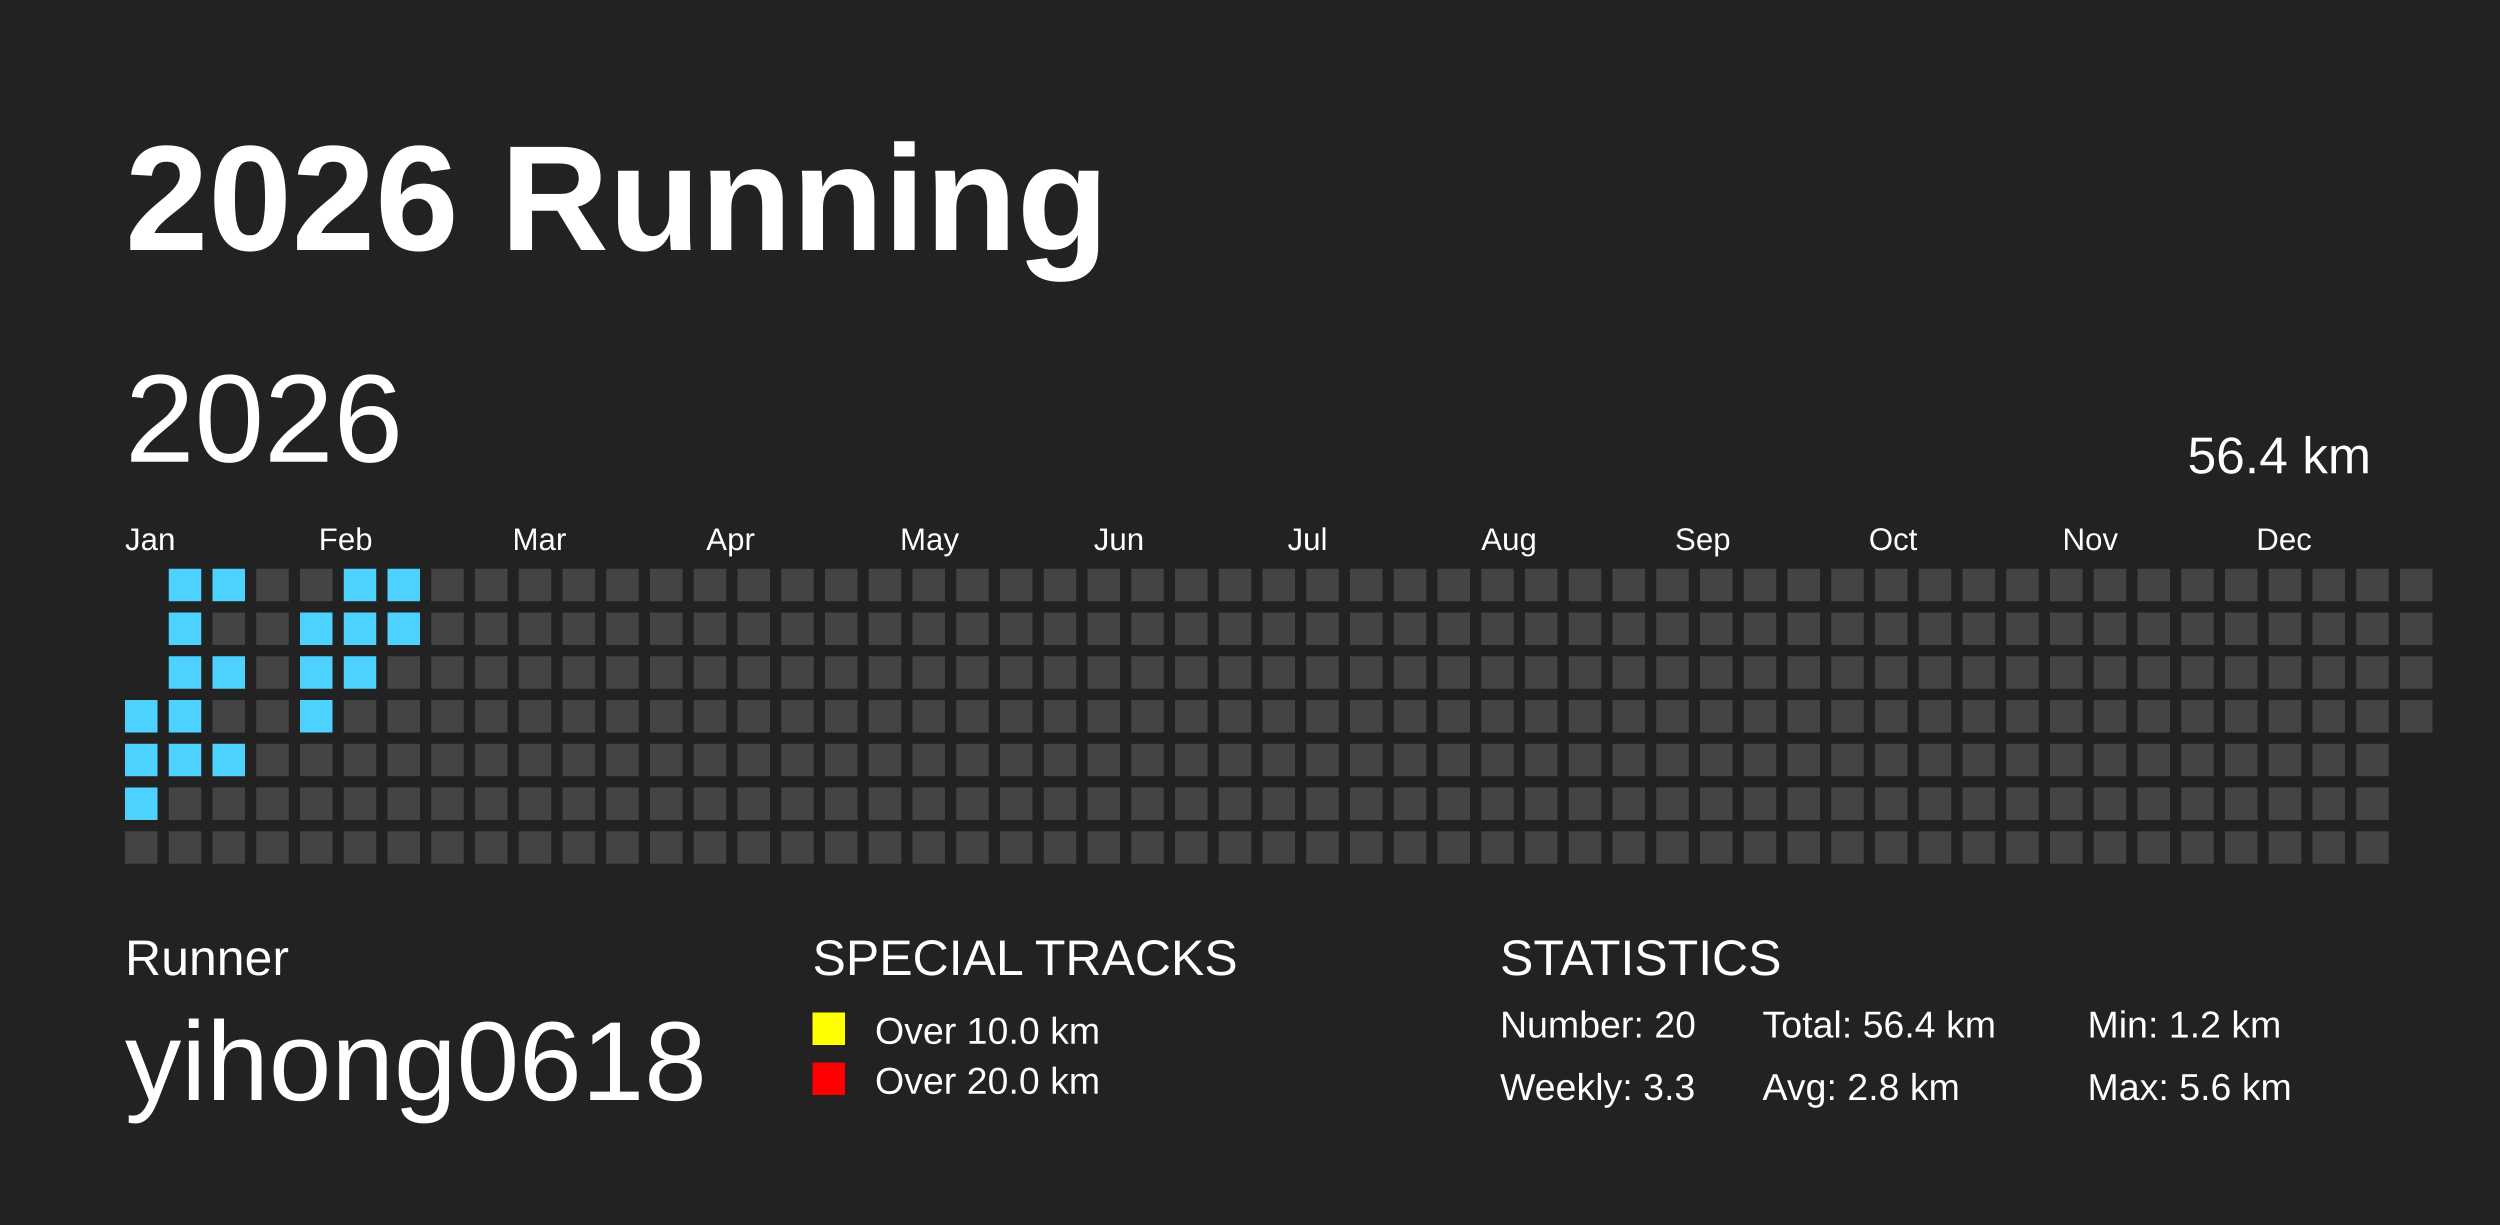
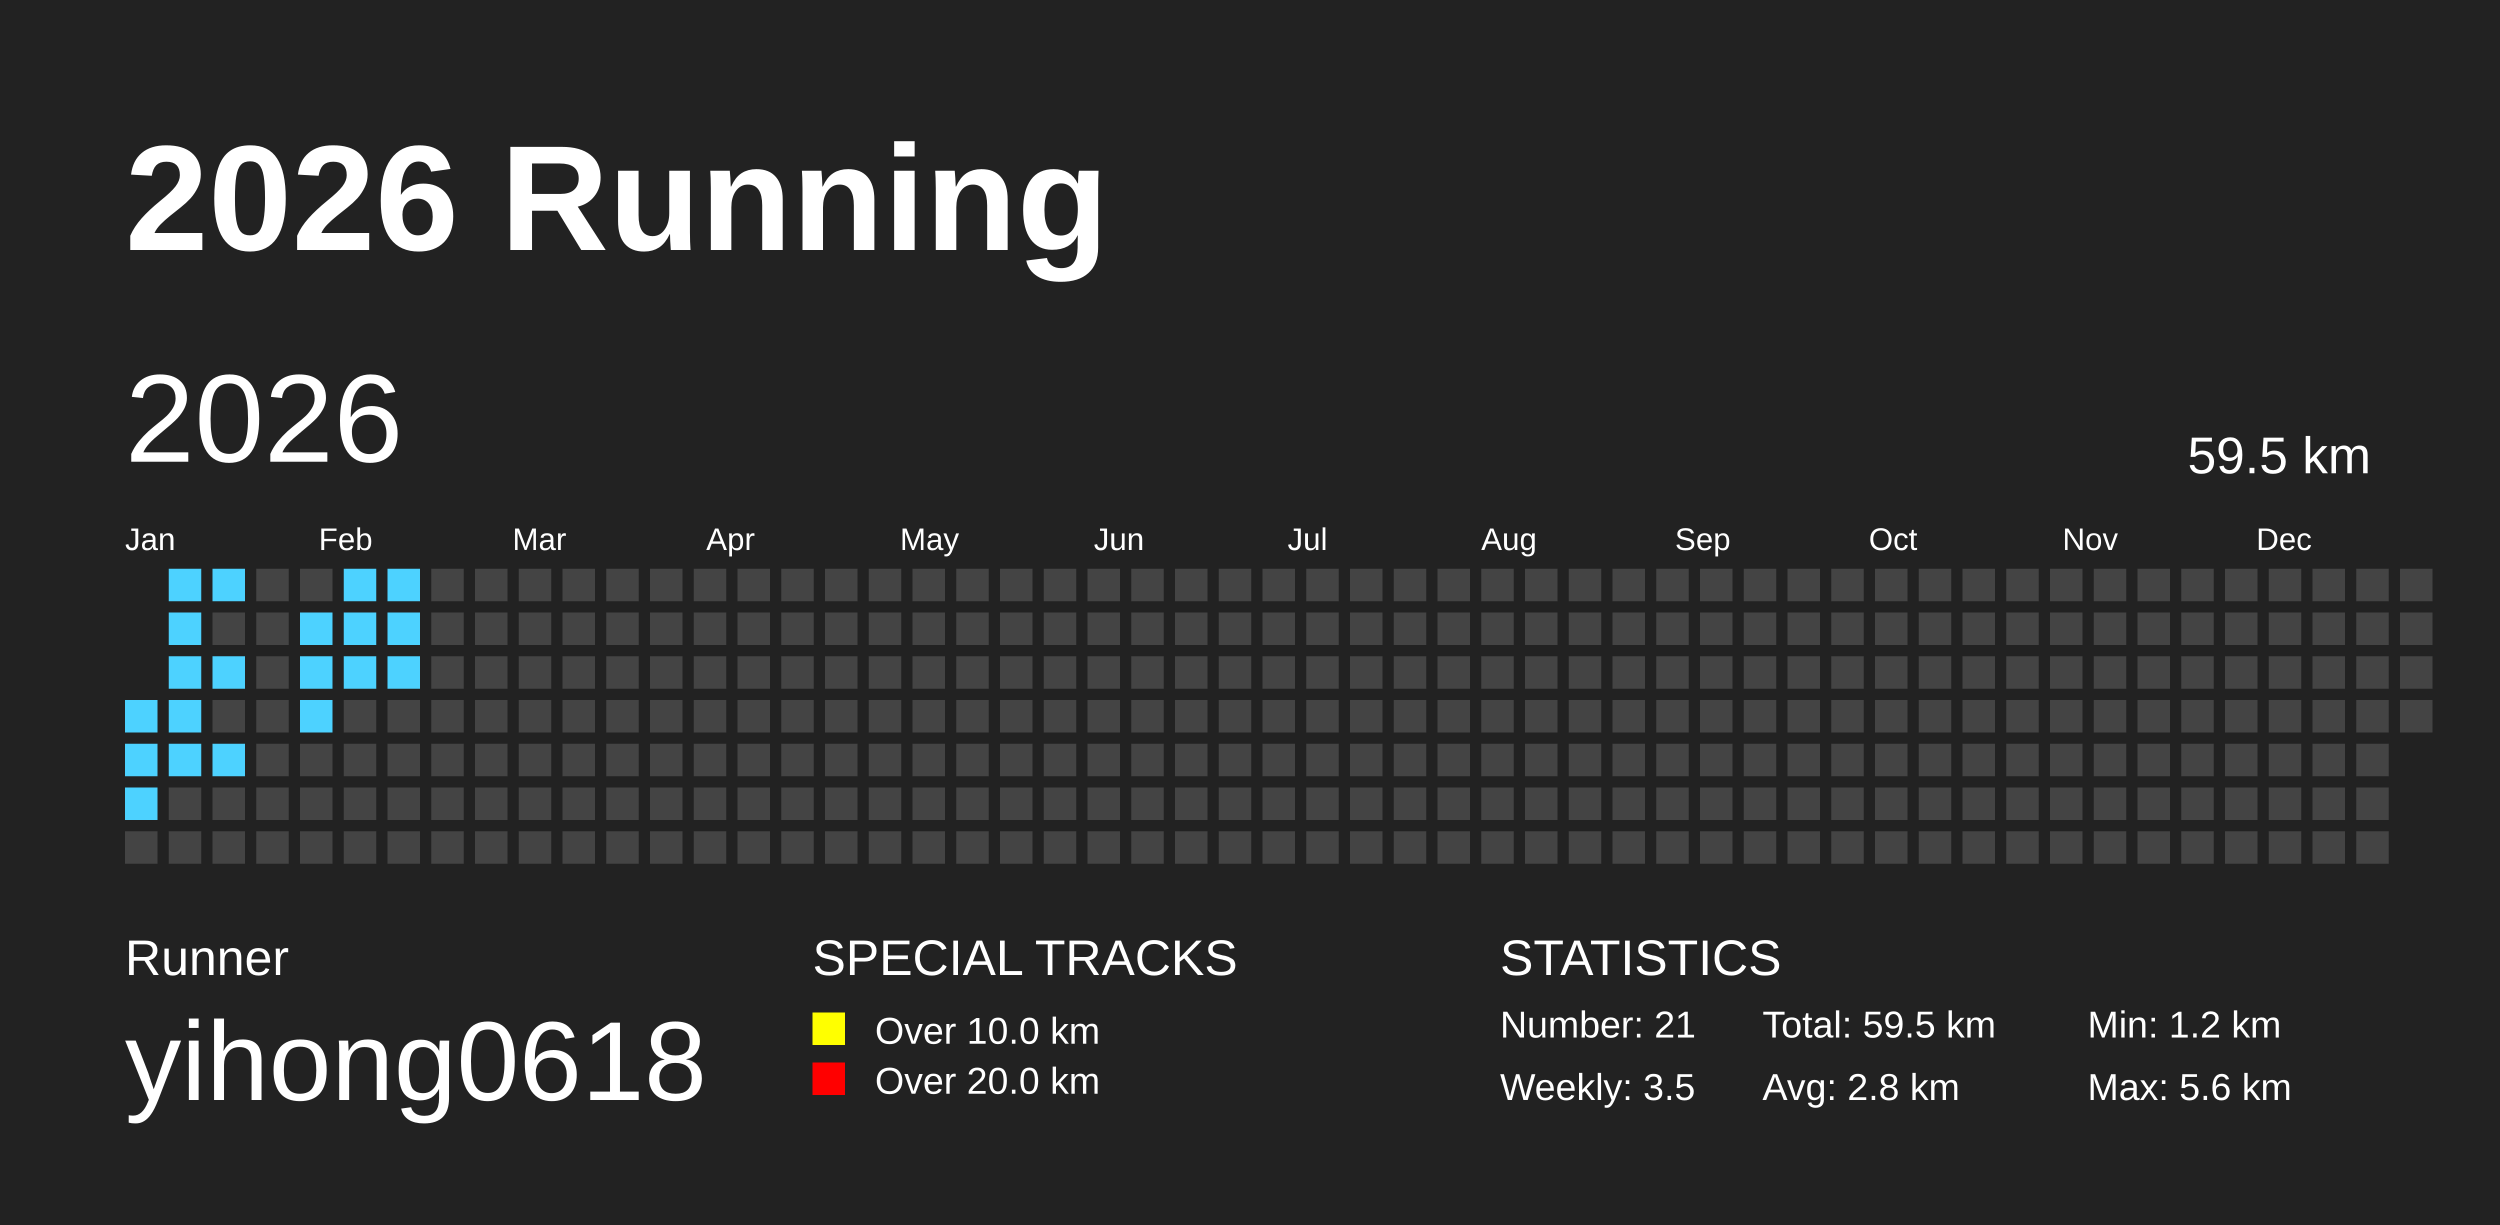
<svg xmlns="http://www.w3.org/2000/svg" baseProfile="full" height="98mm" version="1.1" viewBox="0,0,200,98" width="200mm">
  <defs />
  <rect fill="#222222" height="98" width="200" x="0" y="0" />
  <text fill="#FFFFFF" style="font-size:12px; font-family:Arial; font-weight:bold;" x="10" y="20">2026 Running</text>
  <text fill="#FFFFFF" style="font-size:4px; font-family:Arial" x="10" y="78">Runner</text>
  <text fill="#FFFFFF" style="font-size:9px; font-family:Arial" x="10" y="88">yihong0618</text>
  <text fill="#FFFFFF" style="font-size:4px; font-family:Arial" x="65" y="78">SPECIAL TRACKS</text>
  <rect fill="yellow" height="2.6" width="2.6" x="65" y="81" />
  <text fill="#FFFFFF" style="font-size:3px; font-family:Arial" x="70" y="83.5">Over 10.0 km</text>
  <rect fill="red" height="2.6" width="2.6" x="65" y="85" />
  <text fill="#FFFFFF" style="font-size:3px; font-family:Arial" x="70" y="87.5">Over 20.0 km</text>
  <text fill="#FFFFFF" style="font-size:4px; font-family:Arial" x="120" y="78">STATISTICS</text>
-   <text fill="#FFFFFF" style="font-size:3px; font-family:Arial" x="120" y="83">Number: 20</text>
-   <text fill="#FFFFFF" style="font-size:3px; font-family:Arial" x="120" y="88">Weekly: 3.3</text>
-   <text fill="#FFFFFF" style="font-size:3px; font-family:Arial" x="141" y="83">Total: 56.4 km</text>
+   <text fill="#FFFFFF" style="font-size:3px; font-family:Arial" x="120" y="83">Number: 21</text>
+   <text fill="#FFFFFF" style="font-size:3px; font-family:Arial" x="120" y="88">Weekly: 3.5</text>
+   <text fill="#FFFFFF" style="font-size:3px; font-family:Arial" x="141" y="83">Total: 59.5 km</text>
  <text fill="#FFFFFF" style="font-size:3px; font-family:Arial" x="141" y="88">Avg: 2.8 km</text>
  <text fill="#FFFFFF" style="font-size:3px; font-family:Arial" x="167" y="83">Min: 1.2 km</text>
  <text fill="#FFFFFF" style="font-size:3px; font-family:Arial" x="167" y="88">Max: 5.6 km</text>
  <text dominant-baseline="hanging" fill="#FFFFFF" style="font-size:10.0px; font-family:Arial;" x="10" y="30">2026</text>
-   <text dominant-baseline="hanging" fill="#FFFFFF" style="font-size:4.125px; font-family:Arial;" x="175" y="35">56.4 km</text>
+   <text dominant-baseline="hanging" fill="#FFFFFF" style="font-size:4.125px; font-family:Arial;" x="175" y="35">59.5 km</text>
  <text fill="#FFFFFF" style="font-size:2.5px; font-family:Arial" x="10.0" y="44">Jan</text>
  <text fill="#FFFFFF" style="font-size:2.5px; font-family:Arial" x="25.5" y="44">Feb</text>
  <text fill="#FFFFFF" style="font-size:2.5px; font-family:Arial" x="41.0" y="44">Mar</text>
  <text fill="#FFFFFF" style="font-size:2.5px; font-family:Arial" x="56.5" y="44">Apr</text>
  <text fill="#FFFFFF" style="font-size:2.5px; font-family:Arial" x="72.0" y="44">May</text>
  <text fill="#FFFFFF" style="font-size:2.5px; font-family:Arial" x="87.5" y="44">Jun</text>
  <text fill="#FFFFFF" style="font-size:2.5px; font-family:Arial" x="103.0" y="44">Jul</text>
  <text fill="#FFFFFF" style="font-size:2.5px; font-family:Arial" x="118.5" y="44">Aug</text>
  <text fill="#FFFFFF" style="font-size:2.5px; font-family:Arial" x="134.0" y="44">Sep</text>
  <text fill="#FFFFFF" style="font-size:2.5px; font-family:Arial" x="149.5" y="44">Oct</text>
  <text fill="#FFFFFF" style="font-size:2.5px; font-family:Arial" x="165.0" y="44">Nov</text>
  <text fill="#FFFFFF" style="font-size:2.5px; font-family:Arial" x="180.5" y="44">Dec</text>
  <rect fill="#4DD2FF" height="2.6" width="2.6" x="10.0" y="56.0" />
  <rect fill="#4DD2FF" height="2.6" width="2.6" x="10.0" y="59.5" />
  <rect fill="#4DD2FF" height="2.6" width="2.6" x="10.0" y="63.0" />
  <rect fill="#444444" height="2.6" width="2.6" x="10.0" y="66.5" />
  <rect fill="#4DD2FF" height="2.6" width="2.6" x="13.5" y="45.5" />
  <rect fill="#4DD2FF" height="2.6" width="2.6" x="13.5" y="49.0" />
  <rect fill="#4DD2FF" height="2.6" width="2.6" x="13.5" y="52.5" />
  <rect fill="#4DD2FF" height="2.6" width="2.6" x="13.5" y="56.0" />
  <rect fill="#4DD2FF" height="2.6" width="2.6" x="13.5" y="59.5" />
  <rect fill="#444444" height="2.6" width="2.6" x="13.5" y="63.0" />
  <rect fill="#444444" height="2.6" width="2.6" x="13.5" y="66.5" />
  <rect fill="#4DD2FF" height="2.6" width="2.6" x="17.0" y="45.5" />
  <rect fill="#444444" height="2.6" width="2.6" x="17.0" y="49.0" />
  <rect fill="#4DD2FF" height="2.6" width="2.6" x="17.0" y="52.5" />
  <rect fill="#444444" height="2.6" width="2.6" x="17.0" y="56.0" />
  <rect fill="#4DD2FF" height="2.6" width="2.6" x="17.0" y="59.5" />
  <rect fill="#444444" height="2.6" width="2.6" x="17.0" y="63.0" />
  <rect fill="#444444" height="2.6" width="2.6" x="17.0" y="66.5" />
  <rect fill="#444444" height="2.6" width="2.6" x="20.5" y="45.5" />
  <rect fill="#444444" height="2.6" width="2.6" x="20.5" y="49.0" />
  <rect fill="#444444" height="2.6" width="2.6" x="20.5" y="52.5" />
  <rect fill="#444444" height="2.6" width="2.6" x="20.5" y="56.0" />
  <rect fill="#444444" height="2.6" width="2.6" x="20.5" y="59.5" />
  <rect fill="#444444" height="2.6" width="2.6" x="20.5" y="63.0" />
  <rect fill="#444444" height="2.6" width="2.6" x="20.5" y="66.5" />
  <rect fill="#444444" height="2.6" width="2.6" x="24.0" y="45.5" />
  <rect fill="#4DD2FF" height="2.6" width="2.6" x="24.0" y="49.0" />
  <rect fill="#4DD2FF" height="2.6" width="2.6" x="24.0" y="52.5" />
  <rect fill="#4DD2FF" height="2.6" width="2.6" x="24.0" y="56.0" />
  <rect fill="#444444" height="2.6" width="2.6" x="24.0" y="59.5" />
  <rect fill="#444444" height="2.6" width="2.6" x="24.0" y="63.0" />
  <rect fill="#444444" height="2.6" width="2.6" x="24.0" y="66.5" />
  <rect fill="#4DD2FF" height="2.6" width="2.6" x="27.5" y="45.5" />
  <rect fill="#4DD2FF" height="2.6" width="2.6" x="27.5" y="49.0" />
  <rect fill="#4DD2FF" height="2.6" width="2.6" x="27.5" y="52.5" />
  <rect fill="#444444" height="2.6" width="2.6" x="27.5" y="56.0" />
  <rect fill="#444444" height="2.6" width="2.6" x="27.5" y="59.5" />
  <rect fill="#444444" height="2.6" width="2.6" x="27.5" y="63.0" />
  <rect fill="#444444" height="2.6" width="2.6" x="27.5" y="66.5" />
  <rect fill="#4DD2FF" height="2.6" width="2.6" x="31.0" y="45.5" />
  <rect fill="#4DD2FF" height="2.6" width="2.6" x="31.0" y="49.0" />
-   <rect fill="#444444" height="2.6" width="2.6" x="31.0" y="52.5" />
+   <rect fill="#4DD2FF" height="2.6" width="2.6" x="31.0" y="52.5" />
  <rect fill="#444444" height="2.6" width="2.6" x="31.0" y="56.0" />
  <rect fill="#444444" height="2.6" width="2.6" x="31.0" y="59.5" />
  <rect fill="#444444" height="2.6" width="2.6" x="31.0" y="63.0" />
  <rect fill="#444444" height="2.6" width="2.6" x="31.0" y="66.5" />
  <rect fill="#444444" height="2.6" width="2.6" x="34.5" y="45.5" />
  <rect fill="#444444" height="2.6" width="2.6" x="34.5" y="49.0" />
  <rect fill="#444444" height="2.6" width="2.6" x="34.5" y="52.5" />
  <rect fill="#444444" height="2.6" width="2.6" x="34.5" y="56.0" />
  <rect fill="#444444" height="2.6" width="2.6" x="34.5" y="59.5" />
  <rect fill="#444444" height="2.6" width="2.6" x="34.5" y="63.0" />
  <rect fill="#444444" height="2.6" width="2.6" x="34.5" y="66.5" />
  <rect fill="#444444" height="2.6" width="2.6" x="38.0" y="45.5" />
  <rect fill="#444444" height="2.6" width="2.6" x="38.0" y="49.0" />
  <rect fill="#444444" height="2.6" width="2.6" x="38.0" y="52.5" />
  <rect fill="#444444" height="2.6" width="2.6" x="38.0" y="56.0" />
  <rect fill="#444444" height="2.6" width="2.6" x="38.0" y="59.5" />
  <rect fill="#444444" height="2.6" width="2.6" x="38.0" y="63.0" />
  <rect fill="#444444" height="2.6" width="2.6" x="38.0" y="66.5" />
  <rect fill="#444444" height="2.6" width="2.6" x="41.5" y="45.5" />
  <rect fill="#444444" height="2.6" width="2.6" x="41.5" y="49.0" />
  <rect fill="#444444" height="2.6" width="2.6" x="41.5" y="52.5" />
  <rect fill="#444444" height="2.6" width="2.6" x="41.5" y="56.0" />
  <rect fill="#444444" height="2.6" width="2.6" x="41.5" y="59.5" />
  <rect fill="#444444" height="2.6" width="2.6" x="41.5" y="63.0" />
  <rect fill="#444444" height="2.6" width="2.6" x="41.5" y="66.5" />
  <rect fill="#444444" height="2.6" width="2.6" x="45.0" y="45.5" />
  <rect fill="#444444" height="2.6" width="2.6" x="45.0" y="49.0" />
  <rect fill="#444444" height="2.6" width="2.6" x="45.0" y="52.5" />
  <rect fill="#444444" height="2.6" width="2.6" x="45.0" y="56.0" />
  <rect fill="#444444" height="2.6" width="2.6" x="45.0" y="59.5" />
  <rect fill="#444444" height="2.6" width="2.6" x="45.0" y="63.0" />
  <rect fill="#444444" height="2.6" width="2.6" x="45.0" y="66.5" />
  <rect fill="#444444" height="2.6" width="2.6" x="48.5" y="45.5" />
  <rect fill="#444444" height="2.6" width="2.6" x="48.5" y="49.0" />
  <rect fill="#444444" height="2.6" width="2.6" x="48.5" y="52.5" />
  <rect fill="#444444" height="2.6" width="2.6" x="48.5" y="56.0" />
  <rect fill="#444444" height="2.6" width="2.6" x="48.5" y="59.5" />
  <rect fill="#444444" height="2.6" width="2.6" x="48.5" y="63.0" />
  <rect fill="#444444" height="2.6" width="2.6" x="48.5" y="66.5" />
  <rect fill="#444444" height="2.6" width="2.6" x="52.0" y="45.5" />
  <rect fill="#444444" height="2.6" width="2.6" x="52.0" y="49.0" />
  <rect fill="#444444" height="2.6" width="2.6" x="52.0" y="52.5" />
  <rect fill="#444444" height="2.6" width="2.6" x="52.0" y="56.0" />
  <rect fill="#444444" height="2.6" width="2.6" x="52.0" y="59.5" />
  <rect fill="#444444" height="2.6" width="2.6" x="52.0" y="63.0" />
  <rect fill="#444444" height="2.6" width="2.6" x="52.0" y="66.5" />
  <rect fill="#444444" height="2.6" width="2.6" x="55.5" y="45.5" />
  <rect fill="#444444" height="2.6" width="2.6" x="55.5" y="49.0" />
  <rect fill="#444444" height="2.6" width="2.6" x="55.5" y="52.5" />
  <rect fill="#444444" height="2.6" width="2.6" x="55.5" y="56.0" />
  <rect fill="#444444" height="2.6" width="2.6" x="55.5" y="59.5" />
  <rect fill="#444444" height="2.6" width="2.6" x="55.5" y="63.0" />
  <rect fill="#444444" height="2.6" width="2.6" x="55.5" y="66.5" />
  <rect fill="#444444" height="2.6" width="2.6" x="59.0" y="45.5" />
  <rect fill="#444444" height="2.6" width="2.6" x="59.0" y="49.0" />
  <rect fill="#444444" height="2.6" width="2.6" x="59.0" y="52.5" />
  <rect fill="#444444" height="2.6" width="2.6" x="59.0" y="56.0" />
  <rect fill="#444444" height="2.6" width="2.6" x="59.0" y="59.5" />
  <rect fill="#444444" height="2.6" width="2.6" x="59.0" y="63.0" />
  <rect fill="#444444" height="2.6" width="2.6" x="59.0" y="66.5" />
  <rect fill="#444444" height="2.6" width="2.6" x="62.5" y="45.5" />
  <rect fill="#444444" height="2.6" width="2.6" x="62.5" y="49.0" />
  <rect fill="#444444" height="2.6" width="2.6" x="62.5" y="52.5" />
  <rect fill="#444444" height="2.6" width="2.6" x="62.5" y="56.0" />
  <rect fill="#444444" height="2.6" width="2.6" x="62.5" y="59.5" />
  <rect fill="#444444" height="2.6" width="2.6" x="62.5" y="63.0" />
  <rect fill="#444444" height="2.6" width="2.6" x="62.5" y="66.5" />
  <rect fill="#444444" height="2.6" width="2.6" x="66.0" y="45.5" />
  <rect fill="#444444" height="2.6" width="2.6" x="66.0" y="49.0" />
  <rect fill="#444444" height="2.6" width="2.6" x="66.0" y="52.5" />
  <rect fill="#444444" height="2.6" width="2.6" x="66.0" y="56.0" />
  <rect fill="#444444" height="2.6" width="2.6" x="66.0" y="59.5" />
  <rect fill="#444444" height="2.6" width="2.6" x="66.0" y="63.0" />
  <rect fill="#444444" height="2.6" width="2.6" x="66.0" y="66.5" />
  <rect fill="#444444" height="2.6" width="2.6" x="69.5" y="45.5" />
  <rect fill="#444444" height="2.6" width="2.6" x="69.5" y="49.0" />
  <rect fill="#444444" height="2.6" width="2.6" x="69.5" y="52.5" />
  <rect fill="#444444" height="2.6" width="2.6" x="69.5" y="56.0" />
  <rect fill="#444444" height="2.6" width="2.6" x="69.5" y="59.5" />
  <rect fill="#444444" height="2.6" width="2.6" x="69.5" y="63.0" />
  <rect fill="#444444" height="2.6" width="2.6" x="69.5" y="66.5" />
  <rect fill="#444444" height="2.6" width="2.6" x="73.0" y="45.5" />
  <rect fill="#444444" height="2.6" width="2.6" x="73.0" y="49.0" />
  <rect fill="#444444" height="2.6" width="2.6" x="73.0" y="52.5" />
  <rect fill="#444444" height="2.6" width="2.6" x="73.0" y="56.0" />
  <rect fill="#444444" height="2.6" width="2.6" x="73.0" y="59.5" />
  <rect fill="#444444" height="2.6" width="2.6" x="73.0" y="63.0" />
  <rect fill="#444444" height="2.6" width="2.6" x="73.0" y="66.5" />
  <rect fill="#444444" height="2.6" width="2.6" x="76.5" y="45.5" />
  <rect fill="#444444" height="2.6" width="2.6" x="76.5" y="49.0" />
  <rect fill="#444444" height="2.6" width="2.6" x="76.5" y="52.5" />
  <rect fill="#444444" height="2.6" width="2.6" x="76.5" y="56.0" />
  <rect fill="#444444" height="2.6" width="2.6" x="76.5" y="59.5" />
  <rect fill="#444444" height="2.6" width="2.6" x="76.5" y="63.0" />
  <rect fill="#444444" height="2.6" width="2.6" x="76.5" y="66.5" />
  <rect fill="#444444" height="2.6" width="2.6" x="80.0" y="45.5" />
  <rect fill="#444444" height="2.6" width="2.6" x="80.0" y="49.0" />
  <rect fill="#444444" height="2.6" width="2.6" x="80.0" y="52.5" />
  <rect fill="#444444" height="2.6" width="2.6" x="80.0" y="56.0" />
  <rect fill="#444444" height="2.6" width="2.6" x="80.0" y="59.5" />
  <rect fill="#444444" height="2.6" width="2.6" x="80.0" y="63.0" />
  <rect fill="#444444" height="2.6" width="2.6" x="80.0" y="66.5" />
  <rect fill="#444444" height="2.6" width="2.6" x="83.5" y="45.5" />
  <rect fill="#444444" height="2.6" width="2.6" x="83.5" y="49.0" />
  <rect fill="#444444" height="2.6" width="2.6" x="83.5" y="52.5" />
  <rect fill="#444444" height="2.6" width="2.6" x="83.5" y="56.0" />
  <rect fill="#444444" height="2.6" width="2.6" x="83.5" y="59.5" />
  <rect fill="#444444" height="2.6" width="2.6" x="83.5" y="63.0" />
  <rect fill="#444444" height="2.6" width="2.6" x="83.5" y="66.5" />
  <rect fill="#444444" height="2.6" width="2.6" x="87.0" y="45.5" />
  <rect fill="#444444" height="2.6" width="2.6" x="87.0" y="49.0" />
  <rect fill="#444444" height="2.6" width="2.6" x="87.0" y="52.5" />
  <rect fill="#444444" height="2.6" width="2.6" x="87.0" y="56.0" />
  <rect fill="#444444" height="2.6" width="2.6" x="87.0" y="59.5" />
  <rect fill="#444444" height="2.6" width="2.6" x="87.0" y="63.0" />
  <rect fill="#444444" height="2.6" width="2.6" x="87.0" y="66.5" />
  <rect fill="#444444" height="2.6" width="2.6" x="90.5" y="45.5" />
  <rect fill="#444444" height="2.6" width="2.6" x="90.5" y="49.0" />
  <rect fill="#444444" height="2.6" width="2.6" x="90.5" y="52.5" />
  <rect fill="#444444" height="2.6" width="2.6" x="90.5" y="56.0" />
  <rect fill="#444444" height="2.6" width="2.6" x="90.5" y="59.5" />
  <rect fill="#444444" height="2.6" width="2.6" x="90.5" y="63.0" />
  <rect fill="#444444" height="2.6" width="2.6" x="90.5" y="66.5" />
  <rect fill="#444444" height="2.6" width="2.6" x="94.0" y="45.5" />
  <rect fill="#444444" height="2.6" width="2.6" x="94.0" y="49.0" />
  <rect fill="#444444" height="2.6" width="2.6" x="94.0" y="52.5" />
  <rect fill="#444444" height="2.6" width="2.6" x="94.0" y="56.0" />
  <rect fill="#444444" height="2.6" width="2.6" x="94.0" y="59.5" />
  <rect fill="#444444" height="2.6" width="2.6" x="94.0" y="63.0" />
  <rect fill="#444444" height="2.6" width="2.6" x="94.0" y="66.5" />
  <rect fill="#444444" height="2.6" width="2.6" x="97.5" y="45.5" />
  <rect fill="#444444" height="2.6" width="2.6" x="97.5" y="49.0" />
  <rect fill="#444444" height="2.6" width="2.6" x="97.5" y="52.5" />
  <rect fill="#444444" height="2.6" width="2.6" x="97.5" y="56.0" />
  <rect fill="#444444" height="2.6" width="2.6" x="97.5" y="59.5" />
  <rect fill="#444444" height="2.6" width="2.6" x="97.5" y="63.0" />
  <rect fill="#444444" height="2.6" width="2.6" x="97.5" y="66.5" />
  <rect fill="#444444" height="2.6" width="2.6" x="101.0" y="45.5" />
  <rect fill="#444444" height="2.6" width="2.6" x="101.0" y="49.0" />
  <rect fill="#444444" height="2.6" width="2.6" x="101.0" y="52.5" />
  <rect fill="#444444" height="2.6" width="2.6" x="101.0" y="56.0" />
  <rect fill="#444444" height="2.6" width="2.6" x="101.0" y="59.5" />
  <rect fill="#444444" height="2.6" width="2.6" x="101.0" y="63.0" />
  <rect fill="#444444" height="2.6" width="2.6" x="101.0" y="66.5" />
  <rect fill="#444444" height="2.6" width="2.6" x="104.5" y="45.5" />
  <rect fill="#444444" height="2.6" width="2.6" x="104.5" y="49.0" />
  <rect fill="#444444" height="2.6" width="2.6" x="104.5" y="52.5" />
  <rect fill="#444444" height="2.6" width="2.6" x="104.5" y="56.0" />
  <rect fill="#444444" height="2.6" width="2.6" x="104.5" y="59.5" />
  <rect fill="#444444" height="2.6" width="2.6" x="104.5" y="63.0" />
  <rect fill="#444444" height="2.6" width="2.6" x="104.5" y="66.5" />
  <rect fill="#444444" height="2.6" width="2.6" x="108.0" y="45.5" />
  <rect fill="#444444" height="2.6" width="2.6" x="108.0" y="49.0" />
  <rect fill="#444444" height="2.6" width="2.6" x="108.0" y="52.5" />
  <rect fill="#444444" height="2.6" width="2.6" x="108.0" y="56.0" />
  <rect fill="#444444" height="2.6" width="2.6" x="108.0" y="59.5" />
  <rect fill="#444444" height="2.6" width="2.6" x="108.0" y="63.0" />
  <rect fill="#444444" height="2.6" width="2.6" x="108.0" y="66.5" />
  <rect fill="#444444" height="2.6" width="2.6" x="111.5" y="45.5" />
  <rect fill="#444444" height="2.6" width="2.6" x="111.5" y="49.0" />
  <rect fill="#444444" height="2.6" width="2.6" x="111.5" y="52.5" />
  <rect fill="#444444" height="2.6" width="2.6" x="111.5" y="56.0" />
  <rect fill="#444444" height="2.6" width="2.6" x="111.5" y="59.5" />
  <rect fill="#444444" height="2.6" width="2.6" x="111.5" y="63.0" />
  <rect fill="#444444" height="2.6" width="2.6" x="111.5" y="66.5" />
  <rect fill="#444444" height="2.6" width="2.6" x="115.0" y="45.5" />
  <rect fill="#444444" height="2.6" width="2.6" x="115.0" y="49.0" />
  <rect fill="#444444" height="2.6" width="2.6" x="115.0" y="52.5" />
  <rect fill="#444444" height="2.6" width="2.6" x="115.0" y="56.0" />
  <rect fill="#444444" height="2.6" width="2.6" x="115.0" y="59.5" />
  <rect fill="#444444" height="2.6" width="2.6" x="115.0" y="63.0" />
  <rect fill="#444444" height="2.6" width="2.6" x="115.0" y="66.5" />
  <rect fill="#444444" height="2.6" width="2.6" x="118.5" y="45.5" />
  <rect fill="#444444" height="2.6" width="2.6" x="118.5" y="49.0" />
  <rect fill="#444444" height="2.6" width="2.6" x="118.5" y="52.5" />
  <rect fill="#444444" height="2.6" width="2.6" x="118.5" y="56.0" />
  <rect fill="#444444" height="2.6" width="2.6" x="118.5" y="59.5" />
  <rect fill="#444444" height="2.6" width="2.6" x="118.5" y="63.0" />
  <rect fill="#444444" height="2.6" width="2.6" x="118.5" y="66.5" />
  <rect fill="#444444" height="2.6" width="2.6" x="122.0" y="45.5" />
  <rect fill="#444444" height="2.6" width="2.6" x="122.0" y="49.0" />
  <rect fill="#444444" height="2.6" width="2.6" x="122.0" y="52.5" />
  <rect fill="#444444" height="2.6" width="2.6" x="122.0" y="56.0" />
  <rect fill="#444444" height="2.6" width="2.6" x="122.0" y="59.5" />
  <rect fill="#444444" height="2.6" width="2.6" x="122.0" y="63.0" />
  <rect fill="#444444" height="2.6" width="2.6" x="122.0" y="66.5" />
  <rect fill="#444444" height="2.6" width="2.6" x="125.5" y="45.5" />
  <rect fill="#444444" height="2.6" width="2.6" x="125.5" y="49.0" />
  <rect fill="#444444" height="2.6" width="2.6" x="125.5" y="52.5" />
  <rect fill="#444444" height="2.6" width="2.6" x="125.5" y="56.0" />
  <rect fill="#444444" height="2.6" width="2.6" x="125.5" y="59.5" />
  <rect fill="#444444" height="2.6" width="2.6" x="125.5" y="63.0" />
  <rect fill="#444444" height="2.6" width="2.6" x="125.5" y="66.5" />
  <rect fill="#444444" height="2.6" width="2.6" x="129.0" y="45.5" />
  <rect fill="#444444" height="2.6" width="2.6" x="129.0" y="49.0" />
  <rect fill="#444444" height="2.6" width="2.6" x="129.0" y="52.5" />
  <rect fill="#444444" height="2.6" width="2.6" x="129.0" y="56.0" />
  <rect fill="#444444" height="2.6" width="2.6" x="129.0" y="59.5" />
  <rect fill="#444444" height="2.6" width="2.6" x="129.0" y="63.0" />
  <rect fill="#444444" height="2.6" width="2.6" x="129.0" y="66.5" />
  <rect fill="#444444" height="2.6" width="2.6" x="132.5" y="45.5" />
  <rect fill="#444444" height="2.6" width="2.6" x="132.5" y="49.0" />
  <rect fill="#444444" height="2.6" width="2.6" x="132.5" y="52.5" />
  <rect fill="#444444" height="2.6" width="2.6" x="132.5" y="56.0" />
  <rect fill="#444444" height="2.6" width="2.6" x="132.5" y="59.5" />
  <rect fill="#444444" height="2.6" width="2.6" x="132.5" y="63.0" />
  <rect fill="#444444" height="2.6" width="2.6" x="132.5" y="66.5" />
  <rect fill="#444444" height="2.6" width="2.6" x="136.0" y="45.5" />
  <rect fill="#444444" height="2.6" width="2.6" x="136.0" y="49.0" />
  <rect fill="#444444" height="2.6" width="2.6" x="136.0" y="52.5" />
  <rect fill="#444444" height="2.6" width="2.6" x="136.0" y="56.0" />
  <rect fill="#444444" height="2.6" width="2.6" x="136.0" y="59.5" />
  <rect fill="#444444" height="2.6" width="2.6" x="136.0" y="63.0" />
  <rect fill="#444444" height="2.6" width="2.6" x="136.0" y="66.5" />
  <rect fill="#444444" height="2.6" width="2.6" x="139.5" y="45.5" />
  <rect fill="#444444" height="2.6" width="2.6" x="139.5" y="49.0" />
  <rect fill="#444444" height="2.6" width="2.6" x="139.5" y="52.5" />
  <rect fill="#444444" height="2.6" width="2.6" x="139.5" y="56.0" />
  <rect fill="#444444" height="2.6" width="2.6" x="139.5" y="59.5" />
  <rect fill="#444444" height="2.6" width="2.6" x="139.5" y="63.0" />
  <rect fill="#444444" height="2.6" width="2.6" x="139.5" y="66.5" />
  <rect fill="#444444" height="2.6" width="2.6" x="143.0" y="45.5" />
  <rect fill="#444444" height="2.6" width="2.6" x="143.0" y="49.0" />
  <rect fill="#444444" height="2.6" width="2.6" x="143.0" y="52.5" />
  <rect fill="#444444" height="2.6" width="2.6" x="143.0" y="56.0" />
  <rect fill="#444444" height="2.6" width="2.6" x="143.0" y="59.5" />
  <rect fill="#444444" height="2.6" width="2.6" x="143.0" y="63.0" />
  <rect fill="#444444" height="2.6" width="2.6" x="143.0" y="66.5" />
  <rect fill="#444444" height="2.6" width="2.6" x="146.5" y="45.5" />
  <rect fill="#444444" height="2.6" width="2.6" x="146.5" y="49.0" />
  <rect fill="#444444" height="2.6" width="2.6" x="146.5" y="52.5" />
  <rect fill="#444444" height="2.6" width="2.6" x="146.5" y="56.0" />
  <rect fill="#444444" height="2.6" width="2.6" x="146.5" y="59.5" />
  <rect fill="#444444" height="2.6" width="2.6" x="146.5" y="63.0" />
  <rect fill="#444444" height="2.6" width="2.6" x="146.5" y="66.5" />
  <rect fill="#444444" height="2.6" width="2.6" x="150.0" y="45.5" />
  <rect fill="#444444" height="2.6" width="2.6" x="150.0" y="49.0" />
  <rect fill="#444444" height="2.6" width="2.6" x="150.0" y="52.5" />
  <rect fill="#444444" height="2.6" width="2.6" x="150.0" y="56.0" />
  <rect fill="#444444" height="2.6" width="2.6" x="150.0" y="59.5" />
  <rect fill="#444444" height="2.6" width="2.6" x="150.0" y="63.0" />
  <rect fill="#444444" height="2.6" width="2.6" x="150.0" y="66.5" />
  <rect fill="#444444" height="2.6" width="2.6" x="153.5" y="45.5" />
  <rect fill="#444444" height="2.6" width="2.6" x="153.5" y="49.0" />
  <rect fill="#444444" height="2.6" width="2.6" x="153.5" y="52.5" />
  <rect fill="#444444" height="2.6" width="2.6" x="153.5" y="56.0" />
  <rect fill="#444444" height="2.6" width="2.6" x="153.5" y="59.5" />
  <rect fill="#444444" height="2.6" width="2.6" x="153.5" y="63.0" />
  <rect fill="#444444" height="2.6" width="2.6" x="153.5" y="66.5" />
  <rect fill="#444444" height="2.6" width="2.6" x="157.0" y="45.5" />
  <rect fill="#444444" height="2.6" width="2.6" x="157.0" y="49.0" />
  <rect fill="#444444" height="2.6" width="2.6" x="157.0" y="52.5" />
  <rect fill="#444444" height="2.6" width="2.6" x="157.0" y="56.0" />
  <rect fill="#444444" height="2.6" width="2.6" x="157.0" y="59.5" />
  <rect fill="#444444" height="2.6" width="2.6" x="157.0" y="63.0" />
  <rect fill="#444444" height="2.6" width="2.6" x="157.0" y="66.5" />
  <rect fill="#444444" height="2.6" width="2.6" x="160.5" y="45.5" />
  <rect fill="#444444" height="2.6" width="2.6" x="160.5" y="49.0" />
  <rect fill="#444444" height="2.6" width="2.6" x="160.5" y="52.5" />
  <rect fill="#444444" height="2.6" width="2.6" x="160.5" y="56.0" />
  <rect fill="#444444" height="2.6" width="2.6" x="160.5" y="59.5" />
  <rect fill="#444444" height="2.6" width="2.6" x="160.5" y="63.0" />
  <rect fill="#444444" height="2.6" width="2.6" x="160.5" y="66.5" />
  <rect fill="#444444" height="2.6" width="2.6" x="164.0" y="45.5" />
  <rect fill="#444444" height="2.6" width="2.6" x="164.0" y="49.0" />
  <rect fill="#444444" height="2.6" width="2.6" x="164.0" y="52.5" />
  <rect fill="#444444" height="2.6" width="2.6" x="164.0" y="56.0" />
  <rect fill="#444444" height="2.6" width="2.6" x="164.0" y="59.5" />
  <rect fill="#444444" height="2.6" width="2.6" x="164.0" y="63.0" />
  <rect fill="#444444" height="2.6" width="2.6" x="164.0" y="66.5" />
  <rect fill="#444444" height="2.6" width="2.6" x="167.5" y="45.5" />
  <rect fill="#444444" height="2.6" width="2.6" x="167.5" y="49.0" />
  <rect fill="#444444" height="2.6" width="2.6" x="167.5" y="52.5" />
  <rect fill="#444444" height="2.6" width="2.6" x="167.5" y="56.0" />
  <rect fill="#444444" height="2.6" width="2.6" x="167.5" y="59.5" />
  <rect fill="#444444" height="2.6" width="2.6" x="167.5" y="63.0" />
  <rect fill="#444444" height="2.6" width="2.6" x="167.5" y="66.5" />
  <rect fill="#444444" height="2.6" width="2.6" x="171.0" y="45.5" />
  <rect fill="#444444" height="2.6" width="2.6" x="171.0" y="49.0" />
  <rect fill="#444444" height="2.6" width="2.6" x="171.0" y="52.5" />
  <rect fill="#444444" height="2.6" width="2.6" x="171.0" y="56.0" />
  <rect fill="#444444" height="2.6" width="2.6" x="171.0" y="59.5" />
  <rect fill="#444444" height="2.6" width="2.6" x="171.0" y="63.0" />
  <rect fill="#444444" height="2.6" width="2.6" x="171.0" y="66.5" />
  <rect fill="#444444" height="2.6" width="2.6" x="174.5" y="45.5" />
  <rect fill="#444444" height="2.6" width="2.6" x="174.5" y="49.0" />
  <rect fill="#444444" height="2.6" width="2.6" x="174.5" y="52.5" />
  <rect fill="#444444" height="2.6" width="2.6" x="174.5" y="56.0" />
  <rect fill="#444444" height="2.6" width="2.6" x="174.5" y="59.5" />
  <rect fill="#444444" height="2.6" width="2.6" x="174.5" y="63.0" />
  <rect fill="#444444" height="2.6" width="2.6" x="174.5" y="66.5" />
  <rect fill="#444444" height="2.6" width="2.6" x="178.0" y="45.5" />
  <rect fill="#444444" height="2.6" width="2.6" x="178.0" y="49.0" />
  <rect fill="#444444" height="2.6" width="2.6" x="178.0" y="52.5" />
  <rect fill="#444444" height="2.6" width="2.6" x="178.0" y="56.0" />
  <rect fill="#444444" height="2.6" width="2.6" x="178.0" y="59.5" />
  <rect fill="#444444" height="2.6" width="2.6" x="178.0" y="63.0" />
  <rect fill="#444444" height="2.6" width="2.6" x="178.0" y="66.5" />
  <rect fill="#444444" height="2.6" width="2.6" x="181.5" y="45.5" />
  <rect fill="#444444" height="2.6" width="2.6" x="181.5" y="49.0" />
  <rect fill="#444444" height="2.6" width="2.6" x="181.5" y="52.5" />
  <rect fill="#444444" height="2.6" width="2.6" x="181.5" y="56.0" />
  <rect fill="#444444" height="2.6" width="2.6" x="181.5" y="59.5" />
  <rect fill="#444444" height="2.6" width="2.6" x="181.5" y="63.0" />
  <rect fill="#444444" height="2.6" width="2.6" x="181.5" y="66.5" />
  <rect fill="#444444" height="2.6" width="2.6" x="185.0" y="45.5" />
  <rect fill="#444444" height="2.6" width="2.6" x="185.0" y="49.0" />
  <rect fill="#444444" height="2.6" width="2.6" x="185.0" y="52.5" />
  <rect fill="#444444" height="2.6" width="2.6" x="185.0" y="56.0" />
  <rect fill="#444444" height="2.6" width="2.6" x="185.0" y="59.5" />
  <rect fill="#444444" height="2.6" width="2.6" x="185.0" y="63.0" />
  <rect fill="#444444" height="2.6" width="2.6" x="185.0" y="66.5" />
  <rect fill="#444444" height="2.6" width="2.6" x="188.5" y="45.5" />
  <rect fill="#444444" height="2.6" width="2.6" x="188.5" y="49.0" />
  <rect fill="#444444" height="2.6" width="2.6" x="188.5" y="52.5" />
  <rect fill="#444444" height="2.6" width="2.6" x="188.5" y="56.0" />
  <rect fill="#444444" height="2.6" width="2.6" x="188.5" y="59.5" />
  <rect fill="#444444" height="2.6" width="2.6" x="188.5" y="63.0" />
  <rect fill="#444444" height="2.6" width="2.6" x="188.5" y="66.5" />
  <rect fill="#444444" height="2.6" width="2.6" x="192.0" y="45.5" />
  <rect fill="#444444" height="2.6" width="2.6" x="192.0" y="49.0" />
  <rect fill="#444444" height="2.6" width="2.6" x="192.0" y="52.5" />
  <rect fill="#444444" height="2.6" width="2.6" x="192.0" y="56.0" />
</svg>
